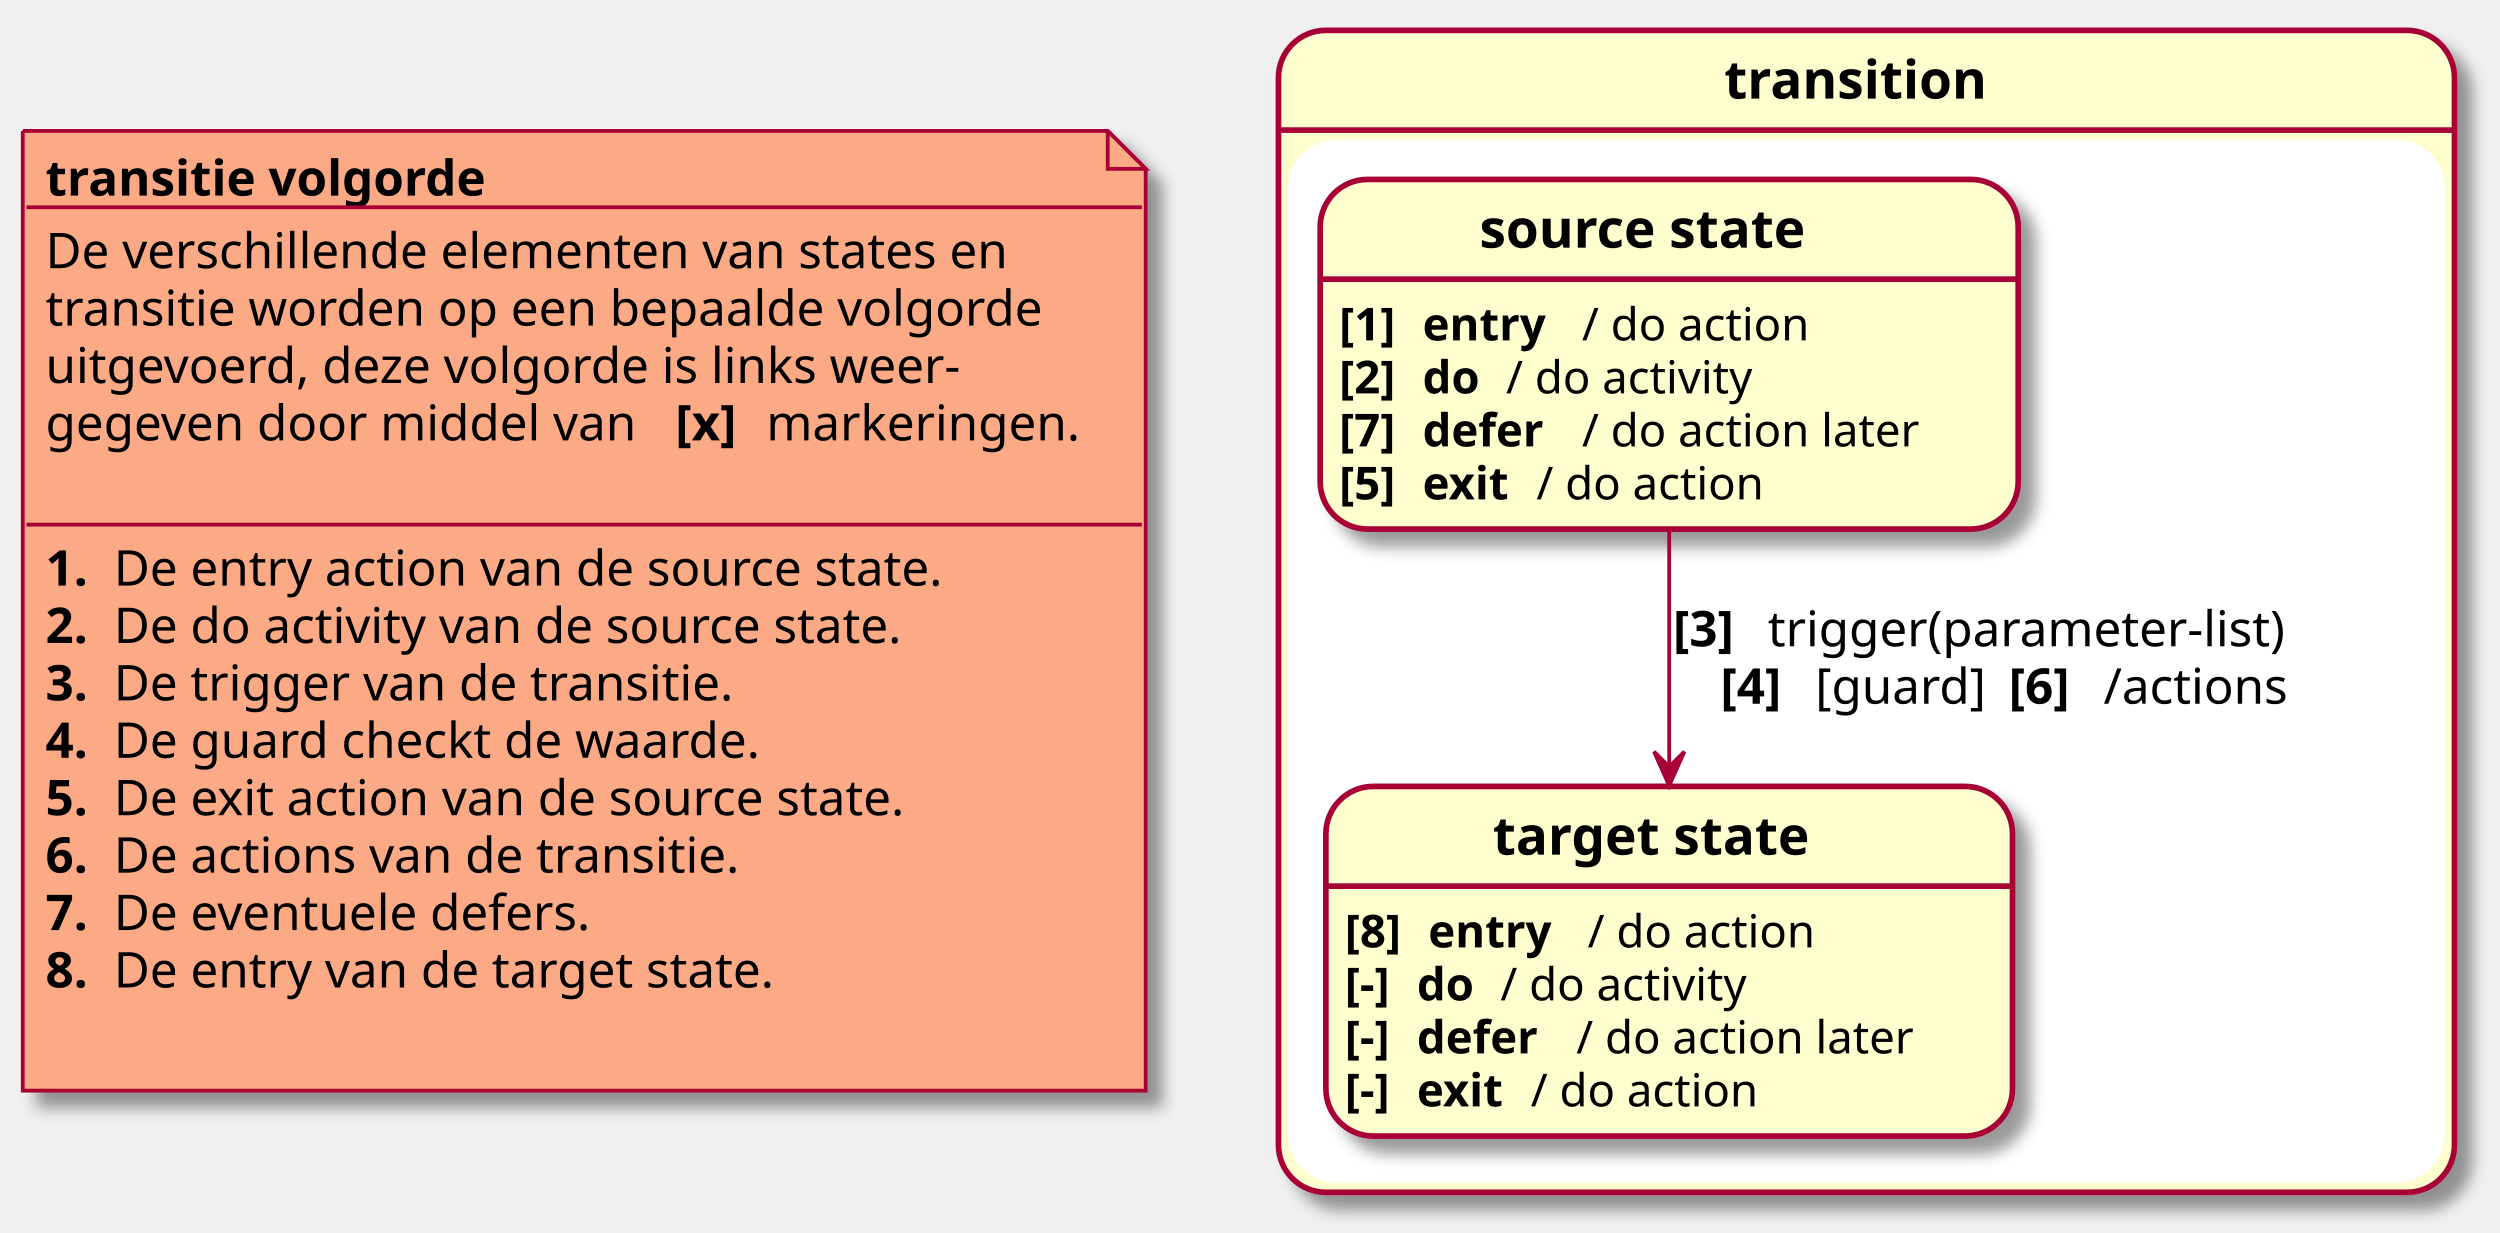
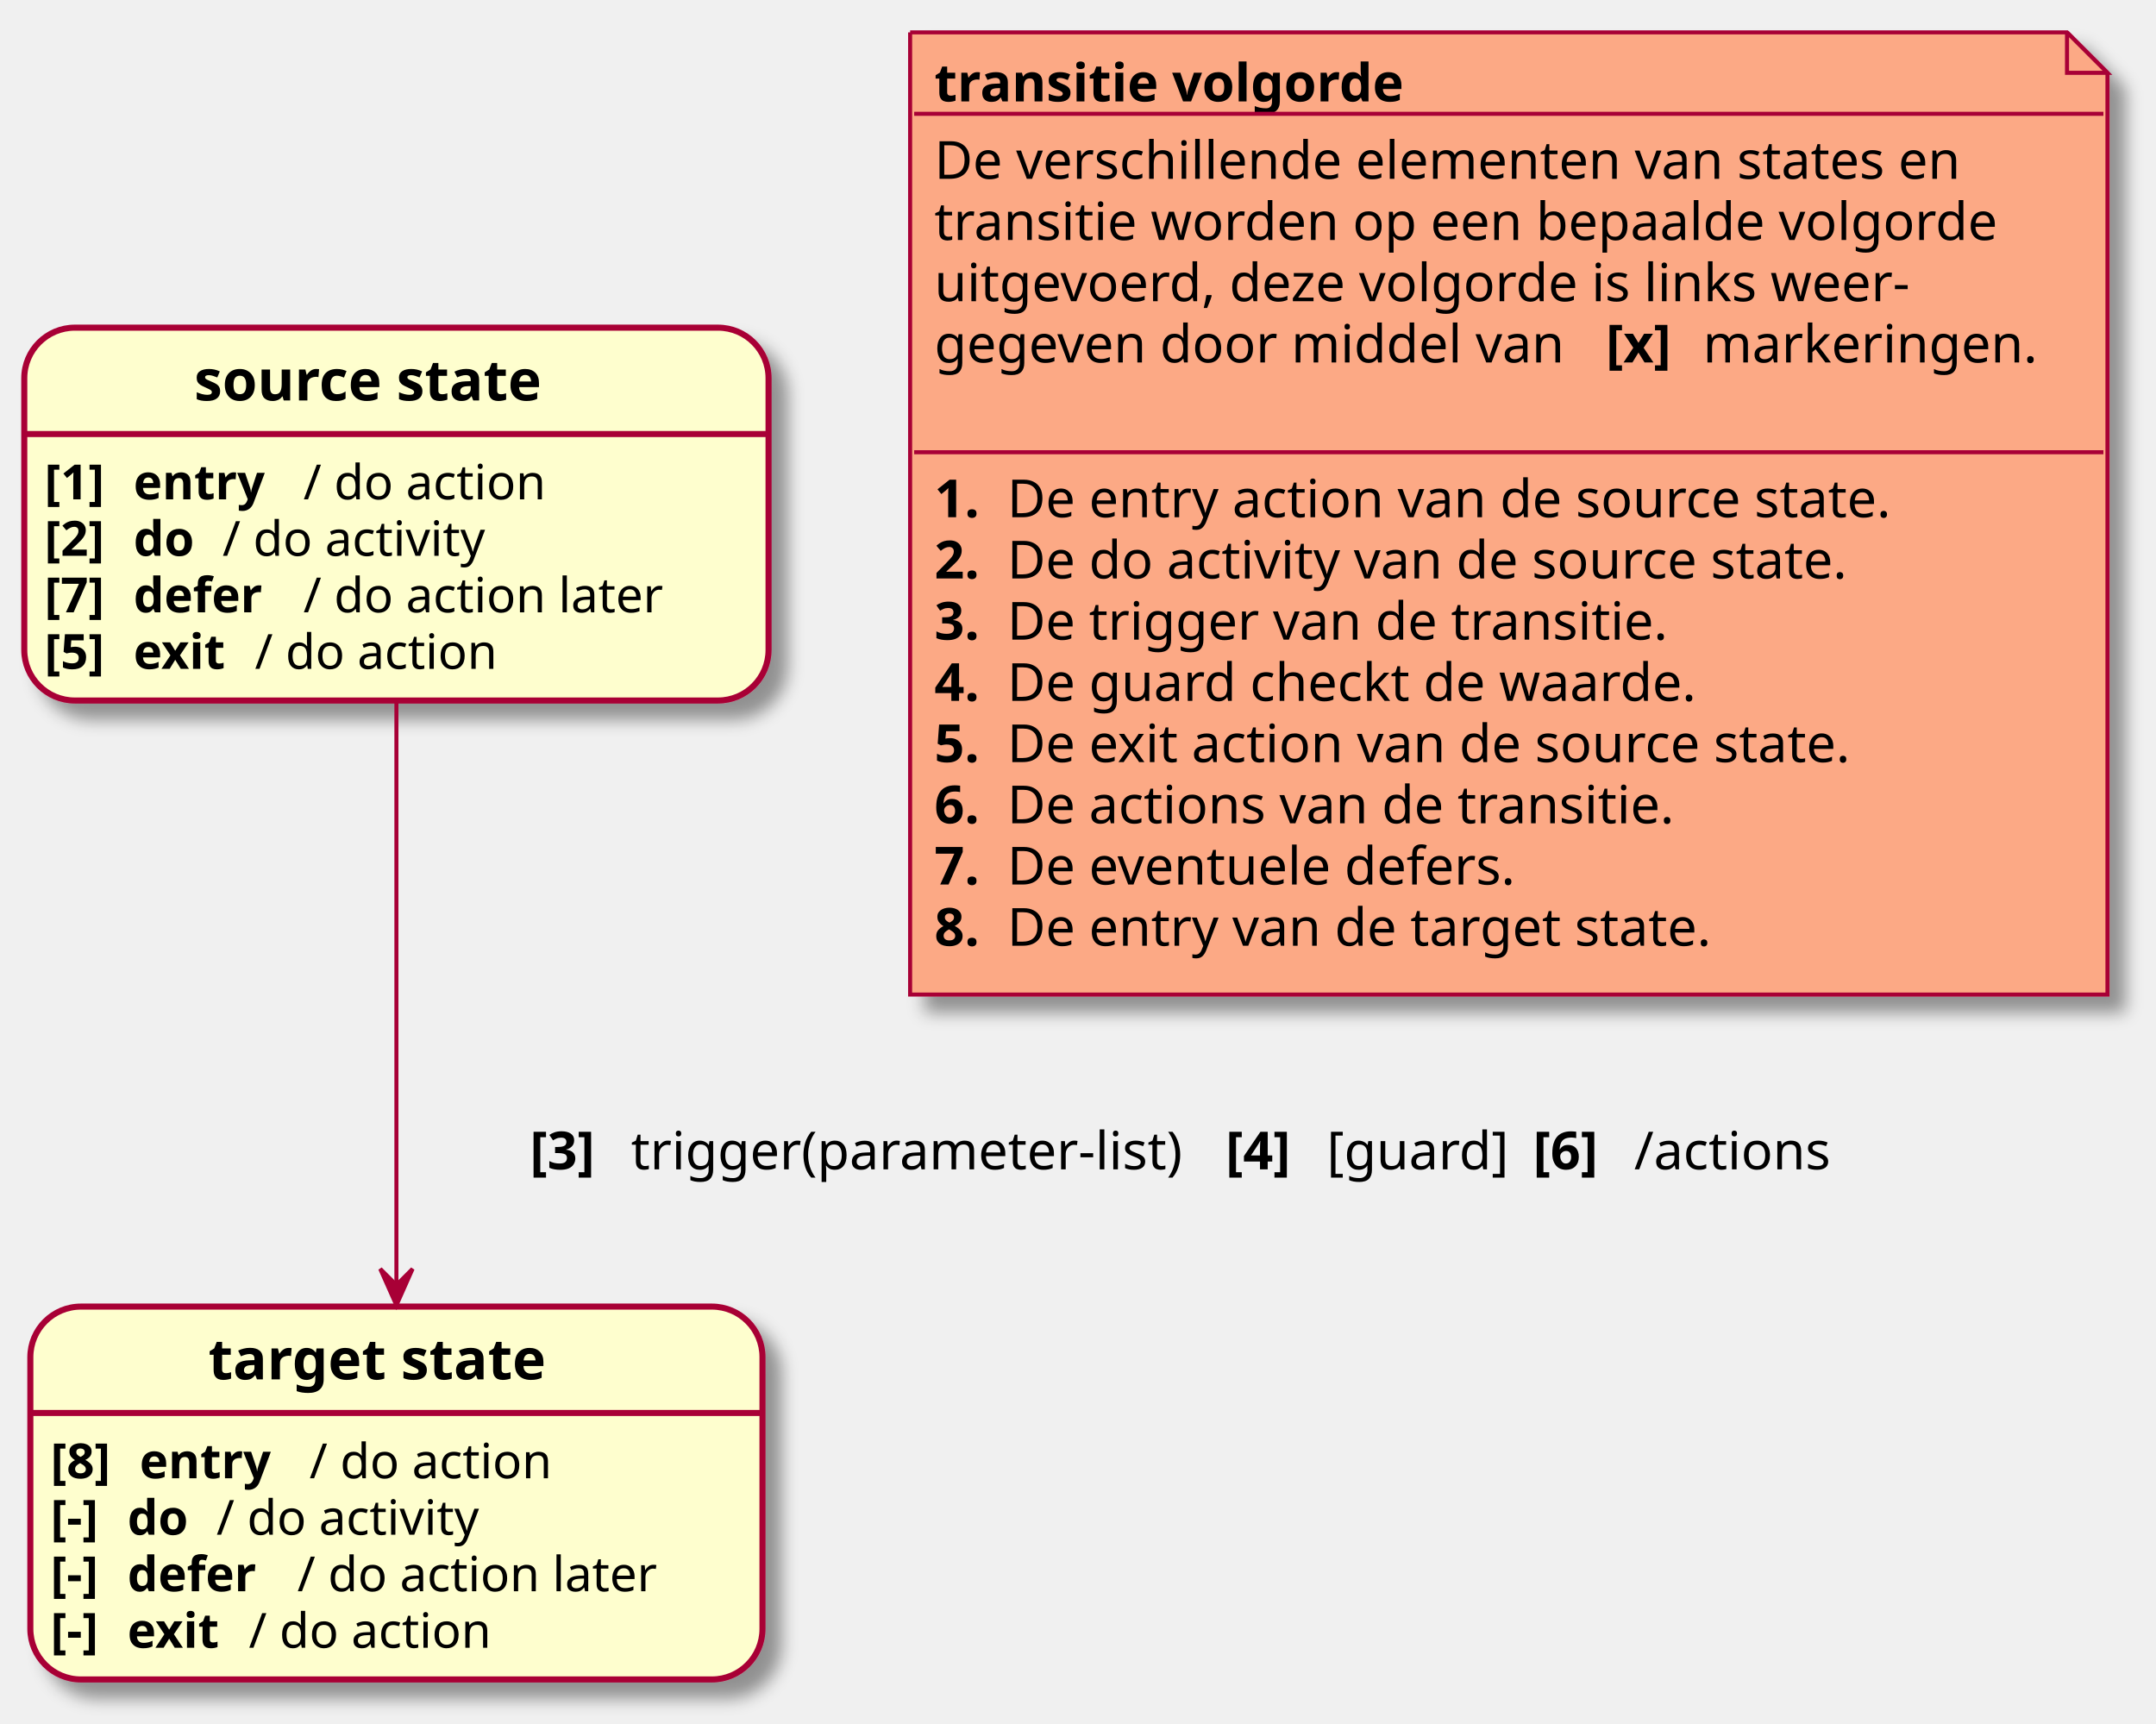
- <svg xmlns="http://www.w3.org/2000/svg" contentScriptType="application/ecmascript" contentStyleType="text/css" height="325px" preserveAspectRatio="none" style="width:659px;height:325px;" version="1.1" viewBox="0 0 659 325" width="659px" zoomAndPan="magnify">
+ <svg xmlns="http://www.w3.org/2000/svg" contentScriptType="application/ecmascript" contentStyleType="text/css" height="426px" preserveAspectRatio="none" style="width:533px;height:426px;" version="1.1" viewBox="0 0 533 426" width="533px" zoomAndPan="magnify">
  <defs>
-     <filter height="300%" id="funnpksptkhgf" width="300%" x="-1" y="-1">
+     <filter height="300%" id="fa8v1gsj6ozn9" width="300%" x="-1" y="-1">
      <feGaussianBlur result="blurOut" stdDeviation="2.0" />
      <feColorMatrix in="blurOut" result="blurOut2" type="matrix" values="0 0 0 0 0 0 0 0 0 0 0 0 0 0 0 0 0 0 .4 0" />
      <feOffset dx="4.0" dy="4.0" in="blurOut2" result="blurOut3" />
      <feBlend in="SourceGraphic" in2="blurOut3" mode="normal" />
    </filter>
  </defs>
  <g>
-     <path d="M6,34.5 L6,287.492 L302,287.492 L302,44.5 L292,34.5 L6,34.5 " fill="#FCA985" filter="url(#funnpksptkhgf)" style="stroke: #A80036; stroke-width: 1.0;" />
-     <path d="M292,34.5 L292,44.5 L302,44.5 L292,34.5 " fill="#FCA985" style="stroke: #A80036; stroke-width: 1.0;" />
-     <text fill="#000000" font-family="sans-serif" font-size="13" font-weight="bold" lengthAdjust="spacingAndGlyphs" textLength="131" x="12" y="51.567">transitie volgorde</text>
-     <line style="stroke: #A80036; stroke-width: 1.0;" x1="7" x2="301" y1="54.633" y2="54.633" />
-     <text fill="#000000" font-family="sans-serif" font-size="13" lengthAdjust="spacingAndGlyphs" textLength="269" x="12" y="70.7">De verschillende elementen van states en</text>
-     <text fill="#000000" font-family="sans-serif" font-size="13" lengthAdjust="spacingAndGlyphs" textLength="272" x="12" y="85.832">transitie worden op een bepaalde volgorde</text>
-     <text fill="#000000" font-family="sans-serif" font-size="13" lengthAdjust="spacingAndGlyphs" textLength="251" x="12" y="100.965">uitgevoerd, deze volgorde is links weer-</text>
-     <text fill="#000000" font-family="sans-serif" font-size="13" lengthAdjust="spacingAndGlyphs" textLength="162" x="12" y="116.098">gegeven door middel van</text>
-     <text fill="#000000" font-family="sans-serif" font-size="13" font-weight="bold" lengthAdjust="spacingAndGlyphs" textLength="20" x="178" y="116.098">[x]</text>
-     <text fill="#000000" font-family="sans-serif" font-size="13" lengthAdjust="spacingAndGlyphs" textLength="85" x="202" y="116.098">markeringen.</text>
-     <text fill="#000000" font-family="sans-serif" font-size="13" lengthAdjust="spacingAndGlyphs" textLength="0" x="16" y="131.231" />
-     <line style="stroke: #A80036; stroke-width: 1.0;" x1="7" x2="301" y1="138.297" y2="138.297" />
-     <text fill="#000000" font-family="sans-serif" font-size="13" font-weight="bold" lengthAdjust="spacingAndGlyphs" textLength="14" x="12" y="154.364">1.</text>
-     <text fill="#000000" font-family="sans-serif" font-size="13" lengthAdjust="spacingAndGlyphs" textLength="233" x="30" y="154.364">De entry action van de source state.</text>
-     <text fill="#000000" font-family="sans-serif" font-size="13" font-weight="bold" lengthAdjust="spacingAndGlyphs" textLength="14" x="12" y="169.497">2.</text>
-     <text fill="#000000" font-family="sans-serif" font-size="13" lengthAdjust="spacingAndGlyphs" textLength="222" x="30" y="169.497">De do activity van de source state.</text>
-     <text fill="#000000" font-family="sans-serif" font-size="13" font-weight="bold" lengthAdjust="spacingAndGlyphs" textLength="14" x="12" y="184.629">3.</text>
-     <text fill="#000000" font-family="sans-serif" font-size="13" lengthAdjust="spacingAndGlyphs" textLength="171" x="30" y="184.629">De trigger van de transitie.</text>
-     <text fill="#000000" font-family="sans-serif" font-size="13" font-weight="bold" lengthAdjust="spacingAndGlyphs" textLength="14" x="12" y="199.762">4.</text>
-     <text fill="#000000" font-family="sans-serif" font-size="13" lengthAdjust="spacingAndGlyphs" textLength="179" x="30" y="199.762">De guard checkt de waarde.</text>
-     <text fill="#000000" font-family="sans-serif" font-size="13" font-weight="bold" lengthAdjust="spacingAndGlyphs" textLength="14" x="12" y="214.895">5.</text>
-     <text fill="#000000" font-family="sans-serif" font-size="13" lengthAdjust="spacingAndGlyphs" textLength="223" x="30" y="214.895">De exit action van de source state.</text>
-     <text fill="#000000" font-family="sans-serif" font-size="13" font-weight="bold" lengthAdjust="spacingAndGlyphs" textLength="14" x="12" y="230.028">6.</text>
-     <text fill="#000000" font-family="sans-serif" font-size="13" lengthAdjust="spacingAndGlyphs" textLength="175" x="30" y="230.028">De actions van de transitie.</text>
-     <text fill="#000000" font-family="sans-serif" font-size="13" font-weight="bold" lengthAdjust="spacingAndGlyphs" textLength="14" x="12" y="245.161">7.</text>
-     <text fill="#000000" font-family="sans-serif" font-size="13" lengthAdjust="spacingAndGlyphs" textLength="133" x="30" y="245.161">De eventuele defers.</text>
-     <text fill="#000000" font-family="sans-serif" font-size="13" font-weight="bold" lengthAdjust="spacingAndGlyphs" textLength="14" x="12" y="260.293">8.</text>
-     <text fill="#000000" font-family="sans-serif" font-size="13" lengthAdjust="spacingAndGlyphs" textLength="186" x="30" y="260.293">De entry van de target state.</text>
-     <text fill="#000000" font-family="sans-serif" font-size="13" lengthAdjust="spacingAndGlyphs" textLength="0" x="16" y="275.426" />
-     <rect fill="#FEFECE" filter="url(#funnpksptkhgf)" height="306.297" rx="12.5" ry="12.5" style="stroke: #A80036; stroke-width: 1.5;" width="310" x="337" y="8" />
-     <rect fill="#FFFFFF" height="274" rx="12.5" ry="12.5" style="stroke: #FFFFFF; stroke-width: 1.0;" width="304" x="340" y="37.297" />
-     <line style="stroke: #A80036; stroke-width: 1.5;" x1="337" x2="647" y1="34.297" y2="34.297" />
-     <text fill="#000000" font-family="sans-serif" font-size="14" font-weight="bold" lengthAdjust="spacingAndGlyphs" textLength="75" x="454.5" y="25.995">transition</text>
-     <rect fill="#FEFECE" filter="url(#funnpksptkhgf)" height="92.172" rx="12.5" ry="12.5" style="stroke: #A80036; stroke-width: 1.5;" width="184" x="348" y="47.297" />
-     <line style="stroke: #A80036; stroke-width: 1.5;" x1="348" x2="532" y1="73.594" y2="73.594" />
-     <text fill="#000000" font-family="sans-serif" font-size="14" font-weight="bold" lengthAdjust="spacingAndGlyphs" textLength="100" x="390" y="65.292">source state</text>
-     <text fill="#000000" font-family="sans-serif" font-size="12" font-weight="bold" lengthAdjust="spacingAndGlyphs" textLength="18" x="353" y="89.732">[1]</text>
-     <text fill="#000000" font-family="sans-serif" font-size="12" lengthAdjust="spacingAndGlyphs" textLength="0" x="375" y="89.732" />
-     <text fill="#000000" font-family="sans-serif" font-size="12" font-weight="bold" lengthAdjust="spacingAndGlyphs" textLength="38" x="375" y="89.732">entry</text>
-     <text fill="#000000" font-family="sans-serif" font-size="12" lengthAdjust="spacingAndGlyphs" textLength="67" x="417" y="89.732">/ do action</text>
-     <text fill="#000000" font-family="sans-serif" font-size="12" font-weight="bold" lengthAdjust="spacingAndGlyphs" textLength="18" x="353" y="103.701">[2]</text>
-     <text fill="#000000" font-family="sans-serif" font-size="12" lengthAdjust="spacingAndGlyphs" textLength="0" x="375" y="103.701" />
-     <text fill="#000000" font-family="sans-serif" font-size="12" font-weight="bold" lengthAdjust="spacingAndGlyphs" textLength="18" x="375" y="103.701">do</text>
-     <text fill="#000000" font-family="sans-serif" font-size="12" lengthAdjust="spacingAndGlyphs" textLength="71" x="397" y="103.701">/ do activity</text>
-     <text fill="#000000" font-family="sans-serif" font-size="12" font-weight="bold" lengthAdjust="spacingAndGlyphs" textLength="18" x="353" y="117.67">[7]</text>
-     <text fill="#000000" font-family="sans-serif" font-size="12" lengthAdjust="spacingAndGlyphs" textLength="0" x="375" y="117.67" />
-     <text fill="#000000" font-family="sans-serif" font-size="12" font-weight="bold" lengthAdjust="spacingAndGlyphs" textLength="38" x="375" y="117.67">defer</text>
-     <text fill="#000000" font-family="sans-serif" font-size="12" lengthAdjust="spacingAndGlyphs" textLength="100" x="417" y="117.67">/ do action later</text>
-     <text fill="#000000" font-family="sans-serif" font-size="12" font-weight="bold" lengthAdjust="spacingAndGlyphs" textLength="18" x="353" y="131.639">[5]</text>
-     <text fill="#000000" font-family="sans-serif" font-size="12" lengthAdjust="spacingAndGlyphs" textLength="0" x="375" y="131.639" />
-     <text fill="#000000" font-family="sans-serif" font-size="12" font-weight="bold" lengthAdjust="spacingAndGlyphs" textLength="26" x="375" y="131.639">exit</text>
-     <text fill="#000000" font-family="sans-serif" font-size="12" lengthAdjust="spacingAndGlyphs" textLength="67" x="405" y="131.639">/ do action</text>
-     <rect fill="#FEFECE" filter="url(#funnpksptkhgf)" height="92.172" rx="12.5" ry="12.5" style="stroke: #A80036; stroke-width: 1.5;" width="181" x="349.5" y="207.297" />
-     <line style="stroke: #A80036; stroke-width: 1.5;" x1="349.5" x2="530.5" y1="233.594" y2="233.594" />
-     <text fill="#000000" font-family="sans-serif" font-size="14" font-weight="bold" lengthAdjust="spacingAndGlyphs" textLength="93" x="393.5" y="225.292">target state</text>
-     <text fill="#000000" font-family="sans-serif" font-size="12" font-weight="bold" lengthAdjust="spacingAndGlyphs" textLength="18" x="354.5" y="249.732">[8]</text>
-     <text fill="#000000" font-family="sans-serif" font-size="12" lengthAdjust="spacingAndGlyphs" textLength="0" x="376.5" y="249.732" />
-     <text fill="#000000" font-family="sans-serif" font-size="12" font-weight="bold" lengthAdjust="spacingAndGlyphs" textLength="38" x="376.5" y="249.732">entry</text>
-     <text fill="#000000" font-family="sans-serif" font-size="12" lengthAdjust="spacingAndGlyphs" textLength="67" x="418.5" y="249.732">/ do action</text>
-     <text fill="#000000" font-family="sans-serif" font-size="12" font-weight="bold" lengthAdjust="spacingAndGlyphs" textLength="15" x="354.5" y="263.701">[-]</text>
-     <text fill="#000000" font-family="sans-serif" font-size="12" lengthAdjust="spacingAndGlyphs" textLength="0" x="373.5" y="263.701" />
-     <text fill="#000000" font-family="sans-serif" font-size="12" font-weight="bold" lengthAdjust="spacingAndGlyphs" textLength="18" x="373.5" y="263.701">do</text>
-     <text fill="#000000" font-family="sans-serif" font-size="12" lengthAdjust="spacingAndGlyphs" textLength="71" x="395.5" y="263.701">/ do activity</text>
-     <text fill="#000000" font-family="sans-serif" font-size="12" font-weight="bold" lengthAdjust="spacingAndGlyphs" textLength="15" x="354.5" y="277.67">[-]</text>
-     <text fill="#000000" font-family="sans-serif" font-size="12" lengthAdjust="spacingAndGlyphs" textLength="0" x="373.5" y="277.67" />
-     <text fill="#000000" font-family="sans-serif" font-size="12" font-weight="bold" lengthAdjust="spacingAndGlyphs" textLength="38" x="373.5" y="277.67">defer</text>
-     <text fill="#000000" font-family="sans-serif" font-size="12" lengthAdjust="spacingAndGlyphs" textLength="100" x="415.5" y="277.67">/ do action later</text>
-     <text fill="#000000" font-family="sans-serif" font-size="12" font-weight="bold" lengthAdjust="spacingAndGlyphs" textLength="15" x="354.5" y="291.639">[-]</text>
-     <text fill="#000000" font-family="sans-serif" font-size="12" lengthAdjust="spacingAndGlyphs" textLength="0" x="373.5" y="291.639" />
-     <text fill="#000000" font-family="sans-serif" font-size="12" font-weight="bold" lengthAdjust="spacingAndGlyphs" textLength="26" x="373.5" y="291.639">exit</text>
-     <text fill="#000000" font-family="sans-serif" font-size="12" lengthAdjust="spacingAndGlyphs" textLength="67" x="403.5" y="291.639">/ do action</text>
-     <path d="M440,139.576 C440,159.145 440,182.009 440,202.083 " fill="none" id="state_0-&gt;state_1" style="stroke: #A80036; stroke-width: 1.0;" />
-     <polygon fill="#A80036" points="440,207.122,444,198.122,440,202.122,436,198.122,440,207.122" style="stroke: #A80036; stroke-width: 1.0;" />
-     <text fill="#000000" font-family="sans-serif" font-size="13" font-weight="bold" lengthAdjust="spacingAndGlyphs" textLength="21" x="441" y="170.364">[3]</text>
-     <text fill="#000000" font-family="sans-serif" font-size="13" lengthAdjust="spacingAndGlyphs" textLength="143" x="466" y="170.364">trigger(parameter-list)</text>
-     <text fill="#000000" font-family="sans-serif" font-size="13" lengthAdjust="spacingAndGlyphs" textLength="0" x="453.5" y="185.497" />
-     <text fill="#000000" font-family="sans-serif" font-size="13" font-weight="bold" lengthAdjust="spacingAndGlyphs" textLength="21" x="453.5" y="185.497">[4]</text>
-     <text fill="#000000" font-family="sans-serif" font-size="13" lengthAdjust="spacingAndGlyphs" textLength="47" x="478.5" y="185.497">[guard]</text>
-     <text fill="#000000" font-family="sans-serif" font-size="13" font-weight="bold" lengthAdjust="spacingAndGlyphs" textLength="21" x="529.5" y="185.497">[6]</text>
-     <text fill="#000000" font-family="sans-serif" font-size="13" lengthAdjust="spacingAndGlyphs" textLength="50" x="554.5" y="185.497">/actions</text>
+     <path d="M225,8 L225,245.859 L521,245.859 L521,18 L511,8 L225,8 " fill="#FCA985" filter="url(#fa8v1gsj6ozn9)" style="stroke: #A80036; stroke-width: 1.0;" />
+     <path d="M511,8 L511,18 L521,18 L511,8 " fill="#FCA985" style="stroke: #A80036; stroke-width: 1.0;" />
+     <text fill="#000000" font-family="sans-serif" font-size="13" font-weight="bold" lengthAdjust="spacingAndGlyphs" textLength="131" x="231" y="25.067">transitie volgorde</text>
+     <line style="stroke: #A80036; stroke-width: 1.0;" x1="226" x2="520" y1="28.133" y2="28.133" />
+     <text fill="#000000" font-family="sans-serif" font-size="13" lengthAdjust="spacingAndGlyphs" textLength="269" x="231" y="44.2">De verschillende elementen van states en</text>
+     <text fill="#000000" font-family="sans-serif" font-size="13" lengthAdjust="spacingAndGlyphs" textLength="272" x="231" y="59.333">transitie worden op een bepaalde volgorde</text>
+     <text fill="#000000" font-family="sans-serif" font-size="13" lengthAdjust="spacingAndGlyphs" textLength="251" x="231" y="74.465">uitgevoerd, deze volgorde is links weer-</text>
+     <text fill="#000000" font-family="sans-serif" font-size="13" lengthAdjust="spacingAndGlyphs" textLength="162" x="231" y="89.598">gegeven door middel van</text>
+     <text fill="#000000" font-family="sans-serif" font-size="13" font-weight="bold" lengthAdjust="spacingAndGlyphs" textLength="20" x="397" y="89.598">[x]</text>
+     <text fill="#000000" font-family="sans-serif" font-size="13" lengthAdjust="spacingAndGlyphs" textLength="85" x="421" y="89.598">markeringen.</text>
+     <text fill="#000000" font-family="sans-serif" font-size="13" lengthAdjust="spacingAndGlyphs" textLength="0" x="235" y="104.731" />
+     <line style="stroke: #A80036; stroke-width: 1.0;" x1="226" x2="520" y1="111.797" y2="111.797" />
+     <text fill="#000000" font-family="sans-serif" font-size="13" font-weight="bold" lengthAdjust="spacingAndGlyphs" textLength="14" x="231" y="127.864">1.</text>
+     <text fill="#000000" font-family="sans-serif" font-size="13" lengthAdjust="spacingAndGlyphs" textLength="233" x="249" y="127.864">De entry action van de source state.</text>
+     <text fill="#000000" font-family="sans-serif" font-size="13" font-weight="bold" lengthAdjust="spacingAndGlyphs" textLength="14" x="231" y="142.997">2.</text>
+     <text fill="#000000" font-family="sans-serif" font-size="13" lengthAdjust="spacingAndGlyphs" textLength="222" x="249" y="142.997">De do activity van de source state.</text>
+     <text fill="#000000" font-family="sans-serif" font-size="13" font-weight="bold" lengthAdjust="spacingAndGlyphs" textLength="14" x="231" y="158.129">3.</text>
+     <text fill="#000000" font-family="sans-serif" font-size="13" lengthAdjust="spacingAndGlyphs" textLength="171" x="249" y="158.129">De trigger van de transitie.</text>
+     <text fill="#000000" font-family="sans-serif" font-size="13" font-weight="bold" lengthAdjust="spacingAndGlyphs" textLength="14" x="231" y="173.262">4.</text>
+     <text fill="#000000" font-family="sans-serif" font-size="13" lengthAdjust="spacingAndGlyphs" textLength="179" x="249" y="173.262">De guard checkt de waarde.</text>
+     <text fill="#000000" font-family="sans-serif" font-size="13" font-weight="bold" lengthAdjust="spacingAndGlyphs" textLength="14" x="231" y="188.395">5.</text>
+     <text fill="#000000" font-family="sans-serif" font-size="13" lengthAdjust="spacingAndGlyphs" textLength="223" x="249" y="188.395">De exit action van de source state.</text>
+     <text fill="#000000" font-family="sans-serif" font-size="13" font-weight="bold" lengthAdjust="spacingAndGlyphs" textLength="14" x="231" y="203.528">6.</text>
+     <text fill="#000000" font-family="sans-serif" font-size="13" lengthAdjust="spacingAndGlyphs" textLength="175" x="249" y="203.528">De actions van de transitie.</text>
+     <text fill="#000000" font-family="sans-serif" font-size="13" font-weight="bold" lengthAdjust="spacingAndGlyphs" textLength="14" x="231" y="218.661">7.</text>
+     <text fill="#000000" font-family="sans-serif" font-size="13" lengthAdjust="spacingAndGlyphs" textLength="133" x="249" y="218.661">De eventuele defers.</text>
+     <text fill="#000000" font-family="sans-serif" font-size="13" font-weight="bold" lengthAdjust="spacingAndGlyphs" textLength="14" x="231" y="233.793">8.</text>
+     <text fill="#000000" font-family="sans-serif" font-size="13" lengthAdjust="spacingAndGlyphs" textLength="186" x="249" y="233.793">De entry van de target state.</text>
+     <rect fill="#FEFECE" filter="url(#fa8v1gsj6ozn9)" height="92.172" rx="12.5" ry="12.5" style="stroke: #A80036; stroke-width: 1.5;" width="184" x="6" y="81" />
+     <line style="stroke: #A80036; stroke-width: 1.5;" x1="6" x2="190" y1="107.297" y2="107.297" />
+     <text fill="#000000" font-family="sans-serif" font-size="14" font-weight="bold" lengthAdjust="spacingAndGlyphs" textLength="100" x="48" y="98.995">source state</text>
+     <text fill="#000000" font-family="sans-serif" font-size="12" font-weight="bold" lengthAdjust="spacingAndGlyphs" textLength="18" x="11" y="123.436">[1]</text>
+     <text fill="#000000" font-family="sans-serif" font-size="12" lengthAdjust="spacingAndGlyphs" textLength="0" x="33" y="123.436" />
+     <text fill="#000000" font-family="sans-serif" font-size="12" font-weight="bold" lengthAdjust="spacingAndGlyphs" textLength="38" x="33" y="123.436">entry</text>
+     <text fill="#000000" font-family="sans-serif" font-size="12" lengthAdjust="spacingAndGlyphs" textLength="67" x="75" y="123.436">/ do action</text>
+     <text fill="#000000" font-family="sans-serif" font-size="12" font-weight="bold" lengthAdjust="spacingAndGlyphs" textLength="18" x="11" y="137.404">[2]</text>
+     <text fill="#000000" font-family="sans-serif" font-size="12" lengthAdjust="spacingAndGlyphs" textLength="0" x="33" y="137.404" />
+     <text fill="#000000" font-family="sans-serif" font-size="12" font-weight="bold" lengthAdjust="spacingAndGlyphs" textLength="18" x="33" y="137.404">do</text>
+     <text fill="#000000" font-family="sans-serif" font-size="12" lengthAdjust="spacingAndGlyphs" textLength="71" x="55" y="137.404">/ do activity</text>
+     <text fill="#000000" font-family="sans-serif" font-size="12" font-weight="bold" lengthAdjust="spacingAndGlyphs" textLength="18" x="11" y="151.373">[7]</text>
+     <text fill="#000000" font-family="sans-serif" font-size="12" lengthAdjust="spacingAndGlyphs" textLength="0" x="33" y="151.373" />
+     <text fill="#000000" font-family="sans-serif" font-size="12" font-weight="bold" lengthAdjust="spacingAndGlyphs" textLength="38" x="33" y="151.373">defer</text>
+     <text fill="#000000" font-family="sans-serif" font-size="12" lengthAdjust="spacingAndGlyphs" textLength="100" x="75" y="151.373">/ do action later</text>
+     <text fill="#000000" font-family="sans-serif" font-size="12" font-weight="bold" lengthAdjust="spacingAndGlyphs" textLength="18" x="11" y="165.342">[5]</text>
+     <text fill="#000000" font-family="sans-serif" font-size="12" lengthAdjust="spacingAndGlyphs" textLength="0" x="33" y="165.342" />
+     <text fill="#000000" font-family="sans-serif" font-size="12" font-weight="bold" lengthAdjust="spacingAndGlyphs" textLength="26" x="33" y="165.342">exit</text>
+     <text fill="#000000" font-family="sans-serif" font-size="12" lengthAdjust="spacingAndGlyphs" textLength="67" x="63" y="165.342">/ do action</text>
+     <rect fill="#FEFECE" filter="url(#fa8v1gsj6ozn9)" height="92.172" rx="12.5" ry="12.5" style="stroke: #A80036; stroke-width: 1.5;" width="181" x="7.5" y="323" />
+     <line style="stroke: #A80036; stroke-width: 1.5;" x1="7.5" x2="188.5" y1="349.297" y2="349.297" />
+     <text fill="#000000" font-family="sans-serif" font-size="14" font-weight="bold" lengthAdjust="spacingAndGlyphs" textLength="93" x="51.5" y="340.995">target state</text>
+     <text fill="#000000" font-family="sans-serif" font-size="12" font-weight="bold" lengthAdjust="spacingAndGlyphs" textLength="18" x="12.5" y="365.435">[8]</text>
+     <text fill="#000000" font-family="sans-serif" font-size="12" lengthAdjust="spacingAndGlyphs" textLength="0" x="34.5" y="365.435" />
+     <text fill="#000000" font-family="sans-serif" font-size="12" font-weight="bold" lengthAdjust="spacingAndGlyphs" textLength="38" x="34.5" y="365.435">entry</text>
+     <text fill="#000000" font-family="sans-serif" font-size="12" lengthAdjust="spacingAndGlyphs" textLength="67" x="76.5" y="365.435">/ do action</text>
+     <text fill="#000000" font-family="sans-serif" font-size="12" font-weight="bold" lengthAdjust="spacingAndGlyphs" textLength="15" x="12.5" y="379.404">[-]</text>
+     <text fill="#000000" font-family="sans-serif" font-size="12" lengthAdjust="spacingAndGlyphs" textLength="0" x="31.5" y="379.404" />
+     <text fill="#000000" font-family="sans-serif" font-size="12" font-weight="bold" lengthAdjust="spacingAndGlyphs" textLength="18" x="31.5" y="379.404">do</text>
+     <text fill="#000000" font-family="sans-serif" font-size="12" lengthAdjust="spacingAndGlyphs" textLength="71" x="53.5" y="379.404">/ do activity</text>
+     <text fill="#000000" font-family="sans-serif" font-size="12" font-weight="bold" lengthAdjust="spacingAndGlyphs" textLength="15" x="12.5" y="393.373">[-]</text>
+     <text fill="#000000" font-family="sans-serif" font-size="12" lengthAdjust="spacingAndGlyphs" textLength="0" x="31.5" y="393.373" />
+     <text fill="#000000" font-family="sans-serif" font-size="12" font-weight="bold" lengthAdjust="spacingAndGlyphs" textLength="38" x="31.5" y="393.373">defer</text>
+     <text fill="#000000" font-family="sans-serif" font-size="12" lengthAdjust="spacingAndGlyphs" textLength="100" x="73.5" y="393.373">/ do action later</text>
+     <text fill="#000000" font-family="sans-serif" font-size="12" font-weight="bold" lengthAdjust="spacingAndGlyphs" textLength="15" x="12.5" y="407.342">[-]</text>
+     <text fill="#000000" font-family="sans-serif" font-size="12" lengthAdjust="spacingAndGlyphs" textLength="0" x="31.5" y="407.342" />
+     <text fill="#000000" font-family="sans-serif" font-size="12" font-weight="bold" lengthAdjust="spacingAndGlyphs" textLength="26" x="31.5" y="407.342">exit</text>
+     <text fill="#000000" font-family="sans-serif" font-size="12" lengthAdjust="spacingAndGlyphs" textLength="67" x="61.5" y="407.342">/ do action</text>
+     <path d="M98,173.088 C98,214.335 98,274.729 98,317.541 " fill="none" id="state_0-&gt;state_1" style="stroke: #A80036; stroke-width: 1.0;" />
+     <polygon fill="#A80036" points="98,322.672,102,313.672,98,317.672,94,313.672,98,322.672" style="stroke: #A80036; stroke-width: 1.0;" />
+     <text fill="#000000" font-family="sans-serif" font-size="13" font-weight="bold" lengthAdjust="spacingAndGlyphs" textLength="21" x="131" y="289.067">[3]</text>
+     <text fill="#000000" font-family="sans-serif" font-size="13" lengthAdjust="spacingAndGlyphs" textLength="143" x="156" y="289.067">trigger(parameter-list)</text>
+     <text fill="#000000" font-family="sans-serif" font-size="13" font-weight="bold" lengthAdjust="spacingAndGlyphs" textLength="21" x="303" y="289.067">[4]</text>
+     <text fill="#000000" font-family="sans-serif" font-size="13" lengthAdjust="spacingAndGlyphs" textLength="47" x="328" y="289.067">[guard]</text>
+     <text fill="#000000" font-family="sans-serif" font-size="13" font-weight="bold" lengthAdjust="spacingAndGlyphs" textLength="21" x="379" y="289.067">[6]</text>
+     <text fill="#000000" font-family="sans-serif" font-size="13" lengthAdjust="spacingAndGlyphs" textLength="50" x="404" y="289.067">/actions</text>
  </g>
</svg>
